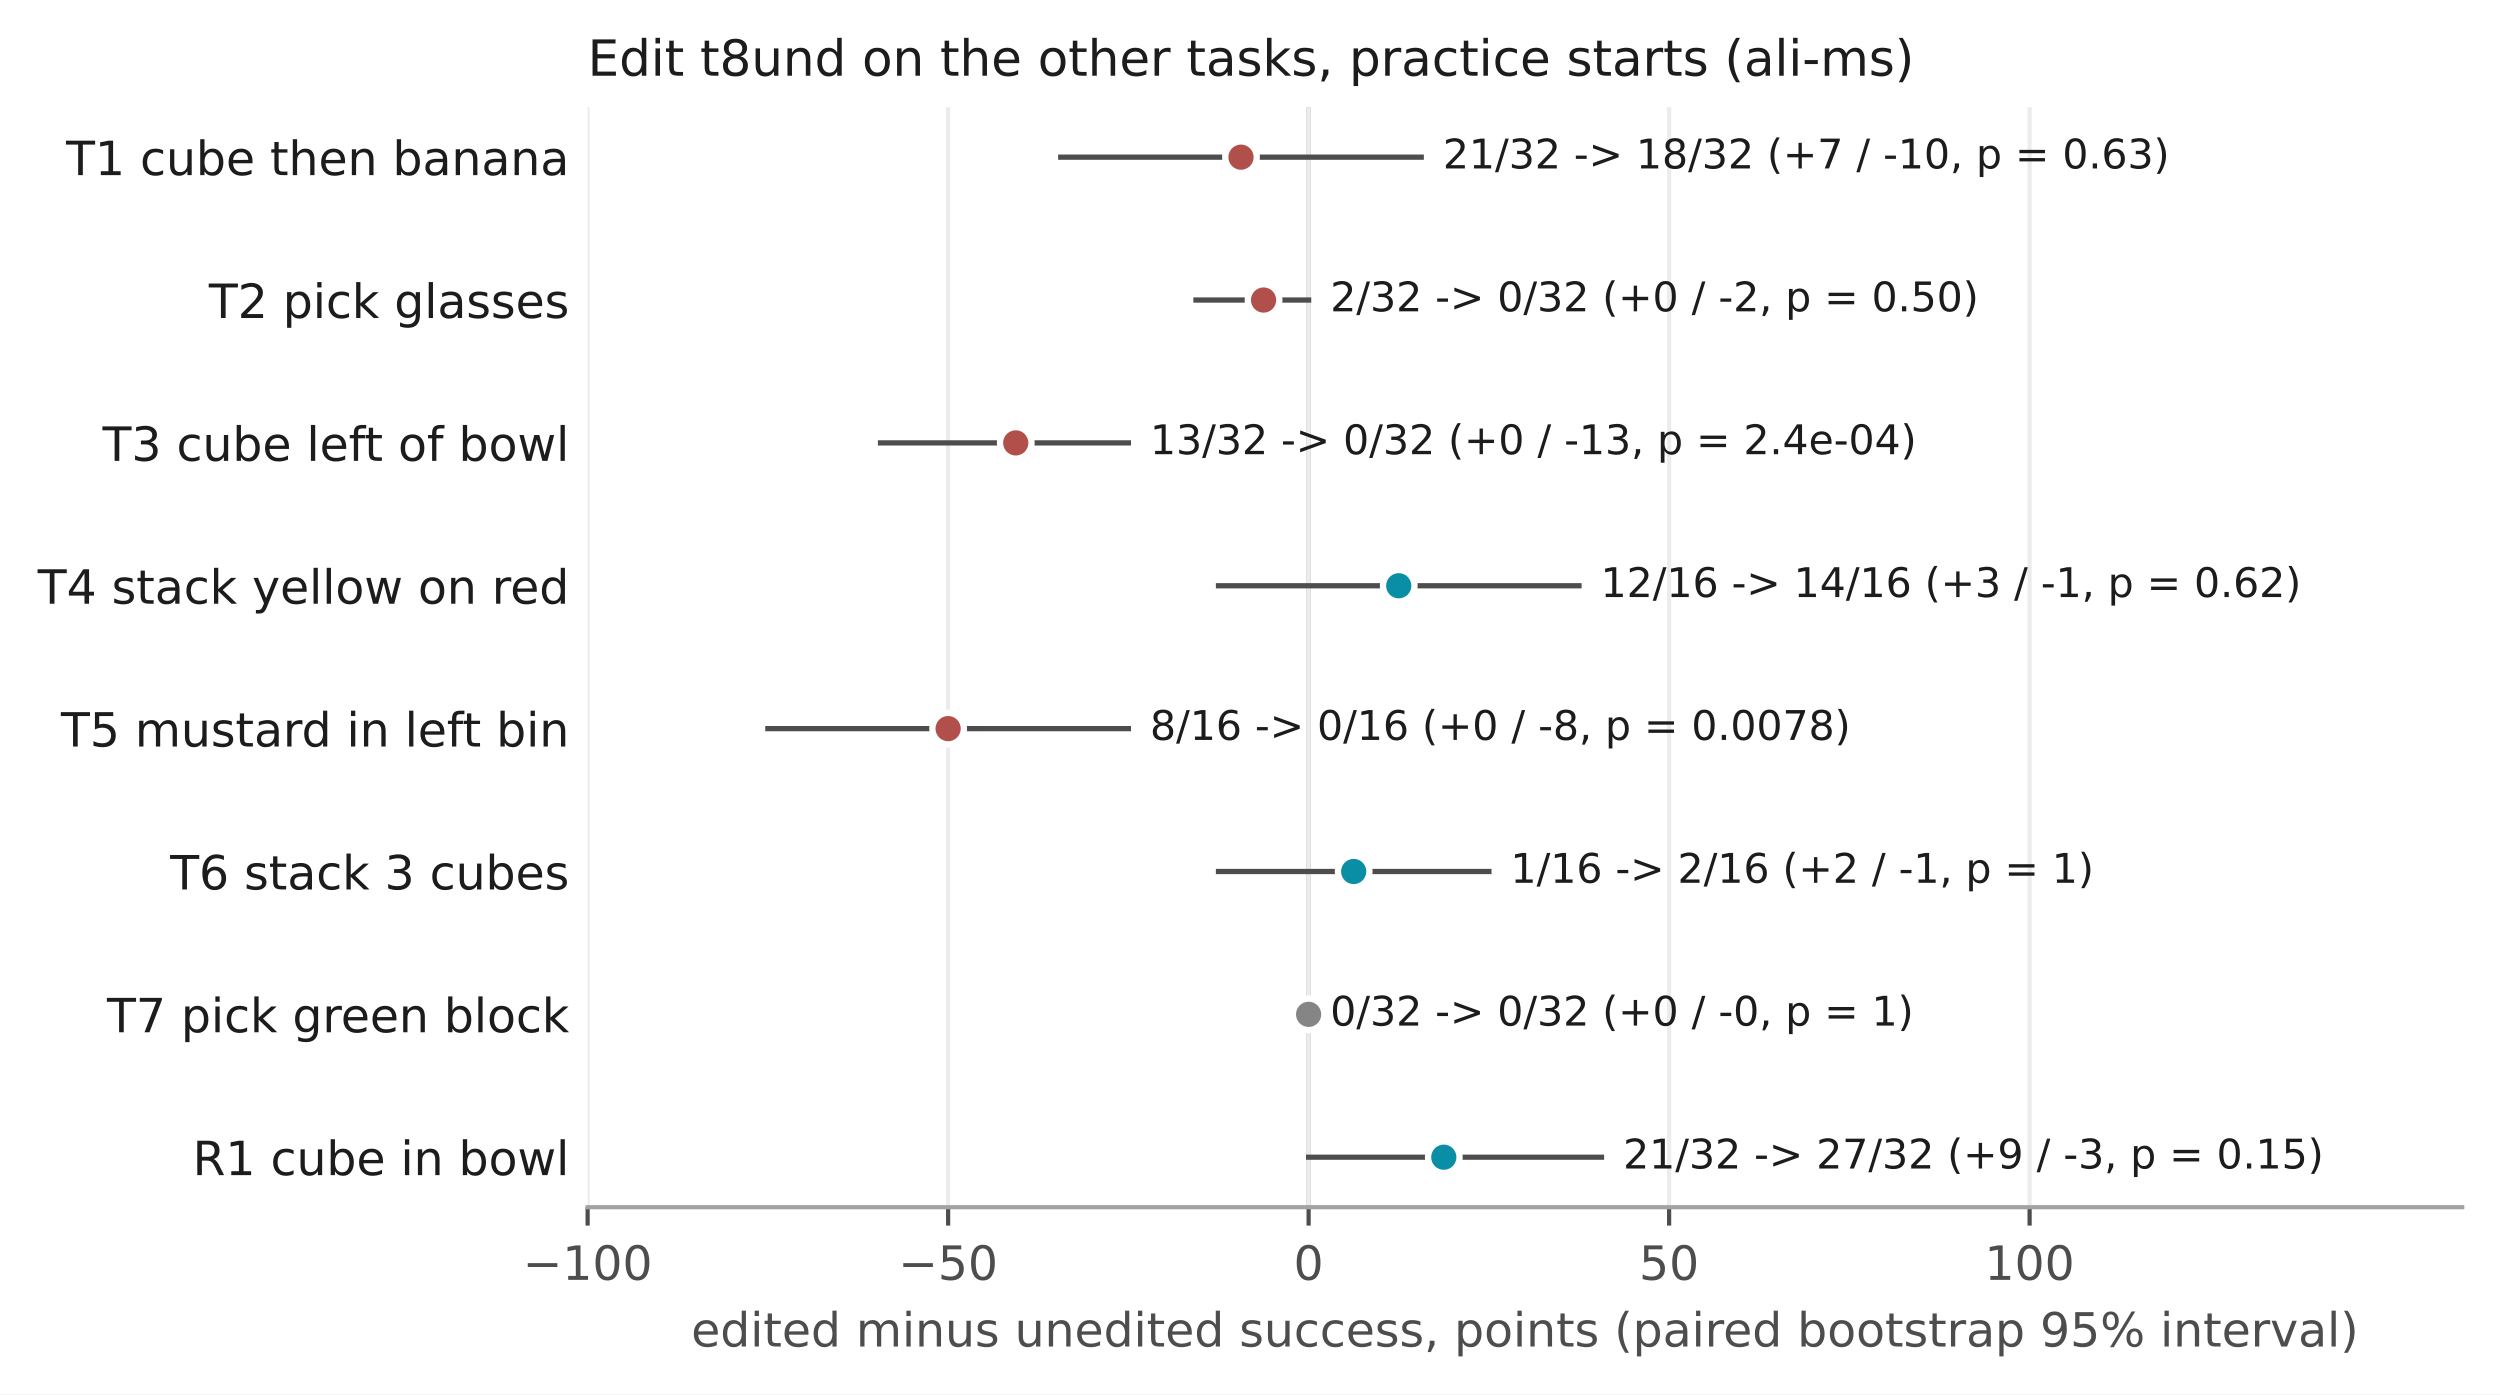
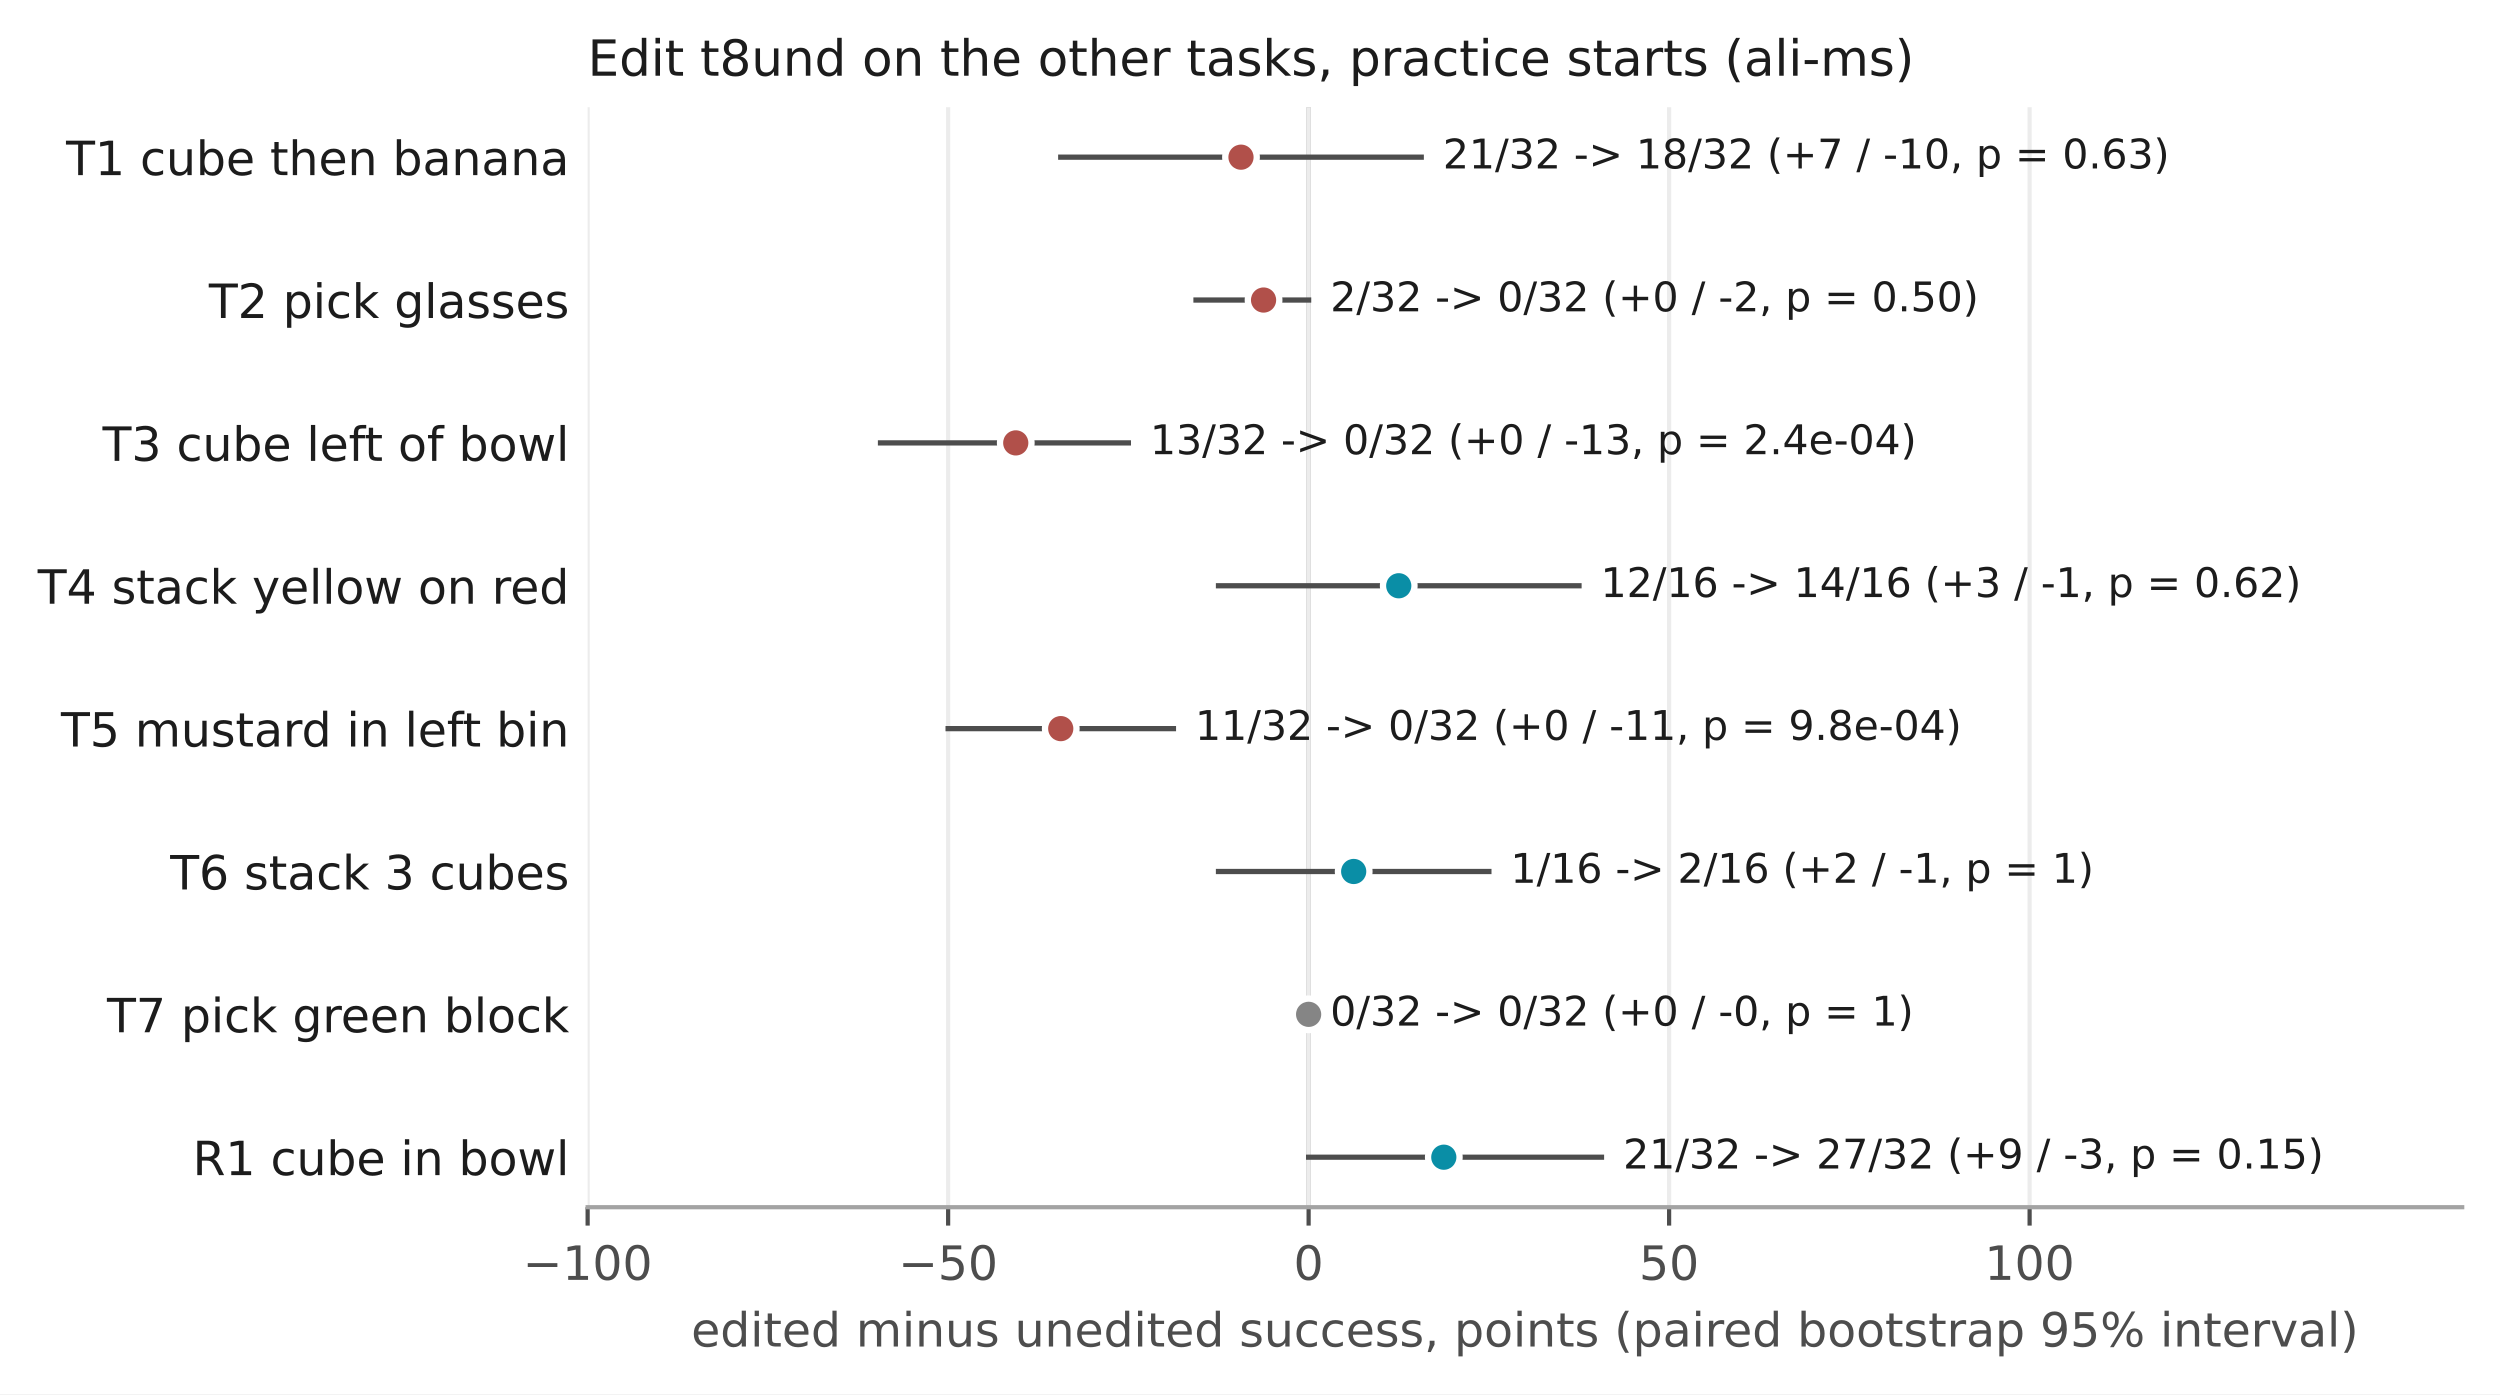
<svg xmlns="http://www.w3.org/2000/svg" xmlns:xlink="http://www.w3.org/1999/xlink" width="476.269pt" height="265.602pt" viewBox="0 0 476.269 265.602" version="1.1">
  <defs>
    <style type="text/css">*{stroke-linejoin: round; stroke-linecap: butt}</style>
  </defs>
  <g id="figure_1">
    <g id="patch_1">
      <path d="M -0 265.602  L 476.269 265.602  L 476.269 0  L -0 0  z " style="fill: #ffffff" />
    </g>
    <g id="axes_1">
      <g id="patch_2">
        <path d="M 111.949 229.982  L 469.069 229.982  L 469.069 20.419  L 111.949 20.419  z " style="fill: #ffffff" />
      </g>
      <g id="line2d_1">
-         <path d="M 249.302 229.982  L 249.302 20.419  " clip-path="url(#p1a1010f6fb)" style="fill: none; stroke: #a3a3a3; stroke-width: 0.8; stroke-linecap: square" />
+         <path d="M 249.302 229.982  L 249.302 20.419  " clip-path="url(#pf0ed5b8c90)" style="fill: none; stroke: #a3a3a3; stroke-width: 0.8; stroke-linecap: square" />
      </g>
      <g id="matplotlib.axis_1">
        <g id="xtick_1">
          <g id="line2d_2">
-             <path d="M 111.949 229.982  L 111.949 20.419  " clip-path="url(#p1a1010f6fb)" style="fill: none; stroke: #ececec; stroke-width: 0.8; stroke-linecap: square" />
+             <path d="M 111.949 229.982  L 111.949 20.419  " clip-path="url(#pf0ed5b8c90)" style="fill: none; stroke: #ececec; stroke-width: 0.8; stroke-linecap: square" />
          </g>
          <g id="line2d_3">
            <defs>
-               <path id="m55f69f9933" d="M 0 0  L 0 3.5  " style="stroke: #4d4d4d; stroke-width: 0.8" />
+               <path id="m0b0bc9c6be" d="M 0 0  L 0 3.5  " style="stroke: #4d4d4d; stroke-width: 0.8" />
            </defs>
            <g>
-               <use xlink:href="#m55f69f9933" x="111.949" y="229.982" style="fill: #4d4d4d; stroke: #4d4d4d; stroke-width: 0.8" />
+               <use xlink:href="#m0b0bc9c6be" x="111.949" y="229.982" style="fill: #4d4d4d; stroke: #4d4d4d; stroke-width: 0.8" />
            </g>
          </g>
          <g id="text_1">
            <text style="font-size: 9px; font-family: 'DejaVu Sans'; text-anchor: middle; fill: #4d4d4d" x="111.949" y="243.82" transform="rotate(-0 111.9486 243.8203)">−100</text>
          </g>
        </g>
        <g id="xtick_2">
          <g id="line2d_4">
-             <path d="M 180.626 229.982  L 180.626 20.419  " clip-path="url(#p1a1010f6fb)" style="fill: none; stroke: #ececec; stroke-width: 0.8; stroke-linecap: square" />
+             <path d="M 180.626 229.982  L 180.626 20.419  " clip-path="url(#pf0ed5b8c90)" style="fill: none; stroke: #ececec; stroke-width: 0.8; stroke-linecap: square" />
          </g>
          <g id="line2d_5">
            <g>
-               <use xlink:href="#m55f69f9933" x="180.626" y="229.982" style="fill: #4d4d4d; stroke: #4d4d4d; stroke-width: 0.8" />
+               <use xlink:href="#m0b0bc9c6be" x="180.626" y="229.982" style="fill: #4d4d4d; stroke: #4d4d4d; stroke-width: 0.8" />
            </g>
          </g>
          <g id="text_2">
            <text style="font-size: 9px; font-family: 'DejaVu Sans'; text-anchor: middle; fill: #4d4d4d" x="180.626" y="243.82" transform="rotate(-0 180.6255 243.8203)">−50</text>
          </g>
        </g>
        <g id="xtick_3">
          <g id="line2d_6">
-             <path d="M 249.302 229.982  L 249.302 20.419  " clip-path="url(#p1a1010f6fb)" style="fill: none; stroke: #ececec; stroke-width: 0.8; stroke-linecap: square" />
+             <path d="M 249.302 229.982  L 249.302 20.419  " clip-path="url(#pf0ed5b8c90)" style="fill: none; stroke: #ececec; stroke-width: 0.8; stroke-linecap: square" />
          </g>
          <g id="line2d_7">
            <g>
-               <use xlink:href="#m55f69f9933" x="249.302" y="229.982" style="fill: #4d4d4d; stroke: #4d4d4d; stroke-width: 0.8" />
+               <use xlink:href="#m0b0bc9c6be" x="249.302" y="229.982" style="fill: #4d4d4d; stroke: #4d4d4d; stroke-width: 0.8" />
            </g>
          </g>
          <g id="text_3">
            <text style="font-size: 9px; font-family: 'DejaVu Sans'; text-anchor: middle; fill: #4d4d4d" x="249.302" y="243.82" transform="rotate(-0 249.3024 243.8203)">0</text>
          </g>
        </g>
        <g id="xtick_4">
          <g id="line2d_8">
-             <path d="M 317.979 229.982  L 317.979 20.419  " clip-path="url(#p1a1010f6fb)" style="fill: none; stroke: #ececec; stroke-width: 0.8; stroke-linecap: square" />
+             <path d="M 317.979 229.982  L 317.979 20.419  " clip-path="url(#pf0ed5b8c90)" style="fill: none; stroke: #ececec; stroke-width: 0.8; stroke-linecap: square" />
          </g>
          <g id="line2d_9">
            <g>
-               <use xlink:href="#m55f69f9933" x="317.979" y="229.982" style="fill: #4d4d4d; stroke: #4d4d4d; stroke-width: 0.8" />
+               <use xlink:href="#m0b0bc9c6be" x="317.979" y="229.982" style="fill: #4d4d4d; stroke: #4d4d4d; stroke-width: 0.8" />
            </g>
          </g>
          <g id="text_4">
            <text style="font-size: 9px; font-family: 'DejaVu Sans'; text-anchor: middle; fill: #4d4d4d" x="317.979" y="243.82" transform="rotate(-0 317.9794 243.8203)">50</text>
          </g>
        </g>
        <g id="xtick_5">
          <g id="line2d_10">
-             <path d="M 386.656 229.982  L 386.656 20.419  " clip-path="url(#p1a1010f6fb)" style="fill: none; stroke: #ececec; stroke-width: 0.8; stroke-linecap: square" />
+             <path d="M 386.656 229.982  L 386.656 20.419  " clip-path="url(#pf0ed5b8c90)" style="fill: none; stroke: #ececec; stroke-width: 0.8; stroke-linecap: square" />
          </g>
          <g id="line2d_11">
            <g>
-               <use xlink:href="#m55f69f9933" x="386.656" y="229.982" style="fill: #4d4d4d; stroke: #4d4d4d; stroke-width: 0.8" />
+               <use xlink:href="#m0b0bc9c6be" x="386.656" y="229.982" style="fill: #4d4d4d; stroke: #4d4d4d; stroke-width: 0.8" />
            </g>
          </g>
          <g id="text_5">
            <text style="font-size: 9px; font-family: 'DejaVu Sans'; text-anchor: middle; fill: #4d4d4d" x="386.656" y="243.82" transform="rotate(-0 386.6563 243.8203)">100</text>
          </g>
        </g>
        <g id="text_6">
          <text style="font-size: 9px; font-family: 'DejaVu Sans'; text-anchor: middle; fill: #4d4d4d" x="290.509" y="256.531" transform="rotate(-0 290.5086 256.5306)">edited minus unedited success, points (paired bootstrap 95% interval)</text>
        </g>
      </g>
      <g id="matplotlib.axis_2">
        <g id="ytick_1">
          <g id="line2d_12" />
          <g id="text_7">
            <text style="font-size: 9px; font-family: 'DejaVu Sans'; text-anchor: end; fill: #1c1c1c" x="108.449" y="223.875" transform="rotate(-0 108.4486 223.8754)">R1 cube in bowl</text>
          </g>
        </g>
        <g id="ytick_2">
          <g id="line2d_13" />
          <g id="text_8">
            <text style="font-size: 9px; font-family: 'DejaVu Sans'; text-anchor: end; fill: #1c1c1c" x="108.449" y="196.659" transform="rotate(-0 108.4486 196.6594)">T7 pick green block</text>
          </g>
        </g>
        <g id="ytick_3">
          <g id="line2d_14" />
          <g id="text_9">
            <text style="font-size: 9px; font-family: 'DejaVu Sans'; text-anchor: end; fill: #1c1c1c" x="108.449" y="169.443" transform="rotate(-0 108.4486 169.4434)">T6 stack 3 cubes</text>
          </g>
        </g>
        <g id="ytick_4">
          <g id="line2d_15" />
          <g id="text_10">
            <text style="font-size: 9px; font-family: 'DejaVu Sans'; text-anchor: end; fill: #1c1c1c" x="108.449" y="142.227" transform="rotate(-0 108.4486 142.2274)">T5 mustard in left bin</text>
          </g>
        </g>
        <g id="ytick_5">
          <g id="line2d_16" />
          <g id="text_11">
            <text style="font-size: 9px; font-family: 'DejaVu Sans'; text-anchor: end; fill: #1c1c1c" x="108.449" y="115.011" transform="rotate(-0 108.4486 115.0114)">T4 stack yellow on red</text>
          </g>
        </g>
        <g id="ytick_6">
          <g id="line2d_17" />
          <g id="text_12">
            <text style="font-size: 9px; font-family: 'DejaVu Sans'; text-anchor: end; fill: #1c1c1c" x="108.449" y="87.795" transform="rotate(-0 108.4486 87.79541)">T3 cube left of bowl</text>
          </g>
        </g>
        <g id="ytick_7">
          <g id="line2d_18" />
          <g id="text_13">
            <text style="font-size: 9px; font-family: 'DejaVu Sans'; text-anchor: end; fill: #1c1c1c" x="108.449" y="60.579" transform="rotate(-0 108.4486 60.57941)">T2 pick glasses</text>
          </g>
        </g>
        <g id="ytick_8">
          <g id="line2d_19" />
          <g id="text_14">
            <text style="font-size: 9px; font-family: 'DejaVu Sans'; text-anchor: end; fill: #1c1c1c" x="108.449" y="33.363" transform="rotate(-0 108.4486 33.36341)">T1 cube then banana</text>
          </g>
        </g>
      </g>
      <g id="line2d_20">
-         <path d="M 202.08 29.944  L 270.757 29.944  " clip-path="url(#p1a1010f6fb)" style="fill: none; stroke: #4d4d4d; stroke-linecap: square" />
+         <path d="M 202.08 29.944  L 270.757 29.944  " clip-path="url(#pf0ed5b8c90)" style="fill: none; stroke: #4d4d4d; stroke-linecap: square" />
      </g>
      <g id="line2d_21">
-         <path d="M 227.848 57.16  L 249.302 57.16  " clip-path="url(#p1a1010f6fb)" style="fill: none; stroke: #4d4d4d; stroke-linecap: square" />
+         <path d="M 227.848 57.16  L 249.302 57.16  " clip-path="url(#pf0ed5b8c90)" style="fill: none; stroke: #4d4d4d; stroke-linecap: square" />
      </g>
      <g id="line2d_22">
-         <path d="M 167.742 84.376  L 214.964 84.376  " clip-path="url(#p1a1010f6fb)" style="fill: none; stroke: #4d4d4d; stroke-linecap: square" />
+         <path d="M 167.742 84.376  L 214.964 84.376  " clip-path="url(#pf0ed5b8c90)" style="fill: none; stroke: #4d4d4d; stroke-linecap: square" />
      </g>
      <g id="line2d_23">
-         <path d="M 232.133 111.592  L 300.81 111.592  " clip-path="url(#p1a1010f6fb)" style="fill: none; stroke: #4d4d4d; stroke-linecap: square" />
+         <path d="M 232.133 111.592  L 300.81 111.592  " clip-path="url(#pf0ed5b8c90)" style="fill: none; stroke: #4d4d4d; stroke-linecap: square" />
      </g>
      <g id="line2d_24">
-         <path d="M 146.287 138.808  L 214.964 138.808  " clip-path="url(#p1a1010f6fb)" style="fill: none; stroke: #4d4d4d; stroke-linecap: square" />
+         <path d="M 180.626 138.808  L 223.549 138.808  " clip-path="url(#pf0ed5b8c90)" style="fill: none; stroke: #4d4d4d; stroke-linecap: square" />
      </g>
      <g id="line2d_25">
-         <path d="M 232.133 166.024  L 283.641 166.024  " clip-path="url(#p1a1010f6fb)" style="fill: none; stroke: #4d4d4d; stroke-linecap: square" />
+         <path d="M 232.133 166.024  L 283.641 166.024  " clip-path="url(#pf0ed5b8c90)" style="fill: none; stroke: #4d4d4d; stroke-linecap: square" />
      </g>
      <g id="line2d_26">
-         <path d="M 249.302 193.24  L 249.302 193.24  " clip-path="url(#p1a1010f6fb)" style="fill: none; stroke: #4d4d4d; stroke-linecap: square" />
+         <path d="M 249.302 193.24  L 249.302 193.24  " clip-path="url(#pf0ed5b8c90)" style="fill: none; stroke: #4d4d4d; stroke-linecap: square" />
      </g>
      <g id="line2d_27">
-         <path d="M 249.302 220.456  L 305.096 220.456  " clip-path="url(#p1a1010f6fb)" style="fill: none; stroke: #4d4d4d; stroke-linecap: square" />
+         <path d="M 249.302 220.456  L 305.096 220.456  " clip-path="url(#pf0ed5b8c90)" style="fill: none; stroke: #4d4d4d; stroke-linecap: square" />
      </g>
      <g id="patch_3">
        <path d="M 111.949 229.982  L 469.069 229.982  " style="fill: none; stroke: #a3a3a3; stroke-width: 0.8; stroke-linejoin: miter; stroke-linecap: square" />
      </g>
      <g id="line2d_28">
        <defs>
-           <path id="meb3883f328" d="M 0 3  C 0.796 3 1.559 2.684 2.121 2.121  C 2.684 1.559 3 0.796 3 0  C 3 -0.796 2.684 -1.559 2.121 -2.121  C 1.559 -2.684 0.796 -3 0 -3  C -0.796 -3 -1.559 -2.684 -2.121 -2.121  C -2.684 -1.559 -3 -0.796 -3 0  C -3 0.796 -2.684 1.559 -2.121 2.121  C -1.559 2.684 -0.796 3 0 3  z " style="stroke: #ffffff; stroke-width: 1.2" />
+           <path id="mbd0d7d4ac2" d="M 0 3  C 0.796 3 1.559 2.684 2.121 2.121  C 2.684 1.559 3 0.796 3 0  C 3 -0.796 2.684 -1.559 2.121 -2.121  C 1.559 -2.684 0.796 -3 0 -3  C -0.796 -3 -1.559 -2.684 -2.121 -2.121  C -2.684 -1.559 -3 -0.796 -3 0  C -3 0.796 -2.684 1.559 -2.121 2.121  C -1.559 2.684 -0.796 3 0 3  z " style="stroke: #ffffff; stroke-width: 1.2" />
        </defs>
-         <g clip-path="url(#p1a1010f6fb)">
-           <use xlink:href="#meb3883f328" x="236.419" y="29.944" style="fill: #b1504a; stroke: #ffffff; stroke-width: 1.2" />
+         <g clip-path="url(#pf0ed5b8c90)">
+           <use xlink:href="#mbd0d7d4ac2" x="236.419" y="29.944" style="fill: #b1504a; stroke: #ffffff; stroke-width: 1.2" />
        </g>
      </g>
      <g id="text_15">
        <text style="font-size: 7.8px; font-family: 'DejaVu Sans'; text-anchor: start; fill: #1c1c1c" x="274.878" y="32.096" transform="rotate(-0 274.8777 32.09643)">21/32 -&gt; 18/32  (+7 / -10, p = 0.63)</text>
      </g>
      <g id="line2d_29">
-         <g clip-path="url(#p1a1010f6fb)">
-           <use xlink:href="#meb3883f328" x="240.718" y="57.16" style="fill: #b1504a; stroke: #ffffff; stroke-width: 1.2" />
+         <g clip-path="url(#pf0ed5b8c90)">
+           <use xlink:href="#mbd0d7d4ac2" x="240.718" y="57.16" style="fill: #b1504a; stroke: #ffffff; stroke-width: 1.2" />
        </g>
      </g>
      <g id="text_16">
        <text style="font-size: 7.8px; font-family: 'DejaVu Sans'; text-anchor: start; fill: #1c1c1c" x="253.423" y="59.312" transform="rotate(-0 253.4231 59.31243)">2/32 -&gt; 0/32  (+0 / -2, p = 0.50)</text>
      </g>
      <g id="line2d_30">
-         <g clip-path="url(#p1a1010f6fb)">
-           <use xlink:href="#meb3883f328" x="193.509" y="84.376" style="fill: #b1504a; stroke: #ffffff; stroke-width: 1.2" />
+         <g clip-path="url(#pf0ed5b8c90)">
+           <use xlink:href="#mbd0d7d4ac2" x="193.509" y="84.376" style="fill: #b1504a; stroke: #ffffff; stroke-width: 1.2" />
        </g>
      </g>
      <g id="text_17">
        <text style="font-size: 7.8px; font-family: 'DejaVu Sans'; text-anchor: start; fill: #1c1c1c" x="219.085" y="86.528" transform="rotate(-0 219.0846 86.52843)">13/32 -&gt; 0/32  (+0 / -13, p = 2.4e-04)</text>
      </g>
      <g id="line2d_31">
        <defs>
-           <path id="m3d2a782a87" d="M 0 3  C 0.796 3 1.559 2.684 2.121 2.121  C 2.684 1.559 3 0.796 3 0  C 3 -0.796 2.684 -1.559 2.121 -2.121  C 1.559 -2.684 0.796 -3 0 -3  C -0.796 -3 -1.559 -2.684 -2.121 -2.121  C -2.684 -1.559 -3 -0.796 -3 0  C -3 0.796 -2.684 1.559 -2.121 2.121  C -1.559 2.684 -0.796 3 0 3  z " style="stroke: #ffffff; stroke-width: 1.2" />
+           <path id="m6cfc110de0" d="M 0 3  C 0.796 3 1.559 2.684 2.121 2.121  C 2.684 1.559 3 0.796 3 0  C 3 -0.796 2.684 -1.559 2.121 -2.121  C 1.559 -2.684 0.796 -3 0 -3  C -0.796 -3 -1.559 -2.684 -2.121 -2.121  C -2.684 -1.559 -3 -0.796 -3 0  C -3 0.796 -2.684 1.559 -2.121 2.121  C -1.559 2.684 -0.796 3 0 3  z " style="stroke: #ffffff; stroke-width: 1.2" />
        </defs>
-         <g clip-path="url(#p1a1010f6fb)">
-           <use xlink:href="#m3d2a782a87" x="266.472" y="111.592" style="fill: #0a8ea6; stroke: #ffffff; stroke-width: 1.2" />
+         <g clip-path="url(#pf0ed5b8c90)">
+           <use xlink:href="#m6cfc110de0" x="266.472" y="111.592" style="fill: #0a8ea6; stroke: #ffffff; stroke-width: 1.2" />
        </g>
      </g>
      <g id="text_18">
        <text style="font-size: 7.8px; font-family: 'DejaVu Sans'; text-anchor: start; fill: #1c1c1c" x="304.931" y="113.744" transform="rotate(-0 304.9307 113.7444)">12/16 -&gt; 14/16  (+3 / -1, p = 0.62)</text>
      </g>
      <g id="line2d_32">
-         <g clip-path="url(#p1a1010f6fb)">
-           <use xlink:href="#meb3883f328" x="180.626" y="138.808" style="fill: #b1504a; stroke: #ffffff; stroke-width: 1.2" />
+         <g clip-path="url(#pf0ed5b8c90)">
+           <use xlink:href="#mbd0d7d4ac2" x="202.08" y="138.808" style="fill: #b1504a; stroke: #ffffff; stroke-width: 1.2" />
        </g>
      </g>
      <g id="text_19">
-         <text style="font-size: 7.8px; font-family: 'DejaVu Sans'; text-anchor: start; fill: #1c1c1c" x="219.085" y="140.96" transform="rotate(-0 219.0846 140.9604)">8/16 -&gt; 0/16  (+0 / -8, p = 0.0078)</text>
+         <text style="font-size: 7.8px; font-family: 'DejaVu Sans'; text-anchor: start; fill: #1c1c1c" x="227.669" y="140.96" transform="rotate(-0 227.6692 140.9604)">11/32 -&gt; 0/32  (+0 / -11, p = 9.8e-04)</text>
      </g>
      <g id="line2d_33">
-         <g clip-path="url(#p1a1010f6fb)">
-           <use xlink:href="#m3d2a782a87" x="257.887" y="166.024" style="fill: #0a8ea6; stroke: #ffffff; stroke-width: 1.2" />
+         <g clip-path="url(#pf0ed5b8c90)">
+           <use xlink:href="#m6cfc110de0" x="257.887" y="166.024" style="fill: #0a8ea6; stroke: #ffffff; stroke-width: 1.2" />
        </g>
      </g>
      <g id="text_20">
        <text style="font-size: 7.8px; font-family: 'DejaVu Sans'; text-anchor: start; fill: #1c1c1c" x="287.762" y="168.176" transform="rotate(-0 287.7615 168.1764)">1/16 -&gt; 2/16  (+2 / -1, p = 1)</text>
      </g>
      <g id="line2d_34">
        <defs>
-           <path id="m7d080b4e9b" d="M 0 3  C 0.796 3 1.559 2.684 2.121 2.121  C 2.684 1.559 3 0.796 3 0  C 3 -0.796 2.684 -1.559 2.121 -2.121  C 1.559 -2.684 0.796 -3 0 -3  C -0.796 -3 -1.559 -2.684 -2.121 -2.121  C -2.684 -1.559 -3 -0.796 -3 0  C -3 0.796 -2.684 1.559 -2.121 2.121  C -1.559 2.684 -0.796 3 0 3  z " style="stroke: #ffffff; stroke-width: 1.2" />
+           <path id="ma94f58d327" d="M 0 3  C 0.796 3 1.559 2.684 2.121 2.121  C 2.684 1.559 3 0.796 3 0  C 3 -0.796 2.684 -1.559 2.121 -2.121  C 1.559 -2.684 0.796 -3 0 -3  C -0.796 -3 -1.559 -2.684 -2.121 -2.121  C -2.684 -1.559 -3 -0.796 -3 0  C -3 0.796 -2.684 1.559 -2.121 2.121  C -1.559 2.684 -0.796 3 0 3  z " style="stroke: #ffffff; stroke-width: 1.2" />
        </defs>
-         <g clip-path="url(#p1a1010f6fb)">
-           <use xlink:href="#m7d080b4e9b" x="249.302" y="193.24" style="fill: #858585; stroke: #ffffff; stroke-width: 1.2" />
+         <g clip-path="url(#pf0ed5b8c90)">
+           <use xlink:href="#ma94f58d327" x="249.302" y="193.24" style="fill: #858585; stroke: #ffffff; stroke-width: 1.2" />
        </g>
      </g>
      <g id="text_21">
        <text style="font-size: 7.8px; font-family: 'DejaVu Sans'; text-anchor: start; fill: #1c1c1c" x="253.423" y="195.392" transform="rotate(-0 253.4231 195.3924)">0/32 -&gt; 0/32  (+0 / -0, p = 1)</text>
      </g>
      <g id="line2d_35">
-         <g clip-path="url(#p1a1010f6fb)">
-           <use xlink:href="#m3d2a782a87" x="275.056" y="220.456" style="fill: #0a8ea6; stroke: #ffffff; stroke-width: 1.2" />
+         <g clip-path="url(#pf0ed5b8c90)">
+           <use xlink:href="#m6cfc110de0" x="275.056" y="220.456" style="fill: #0a8ea6; stroke: #ffffff; stroke-width: 1.2" />
        </g>
      </g>
      <g id="text_22">
        <text style="font-size: 7.8px; font-family: 'DejaVu Sans'; text-anchor: start; fill: #1c1c1c" x="309.216" y="222.608" transform="rotate(-0 309.2162 222.6084)">21/32 -&gt; 27/32  (+9 / -3, p = 0.15)</text>
      </g>
      <g id="text_23">
        <text style="font-size: 9.5px; font-family: 'DejaVu Sans'; text-anchor: start; fill: #1c1c1c" x="111.949" y="14.419" transform="rotate(-0 111.9486 14.41852)">Edit t8und on the other tasks, practice starts (ali-ms)</text>
      </g>
    </g>
  </g>
  <defs>
-     <clipPath id="p1a1010f6fb">
+     <clipPath id="pf0ed5b8c90">
      <rect x="111.949" y="20.419" width="357.12" height="209.563" />
    </clipPath>
  </defs>
</svg>
